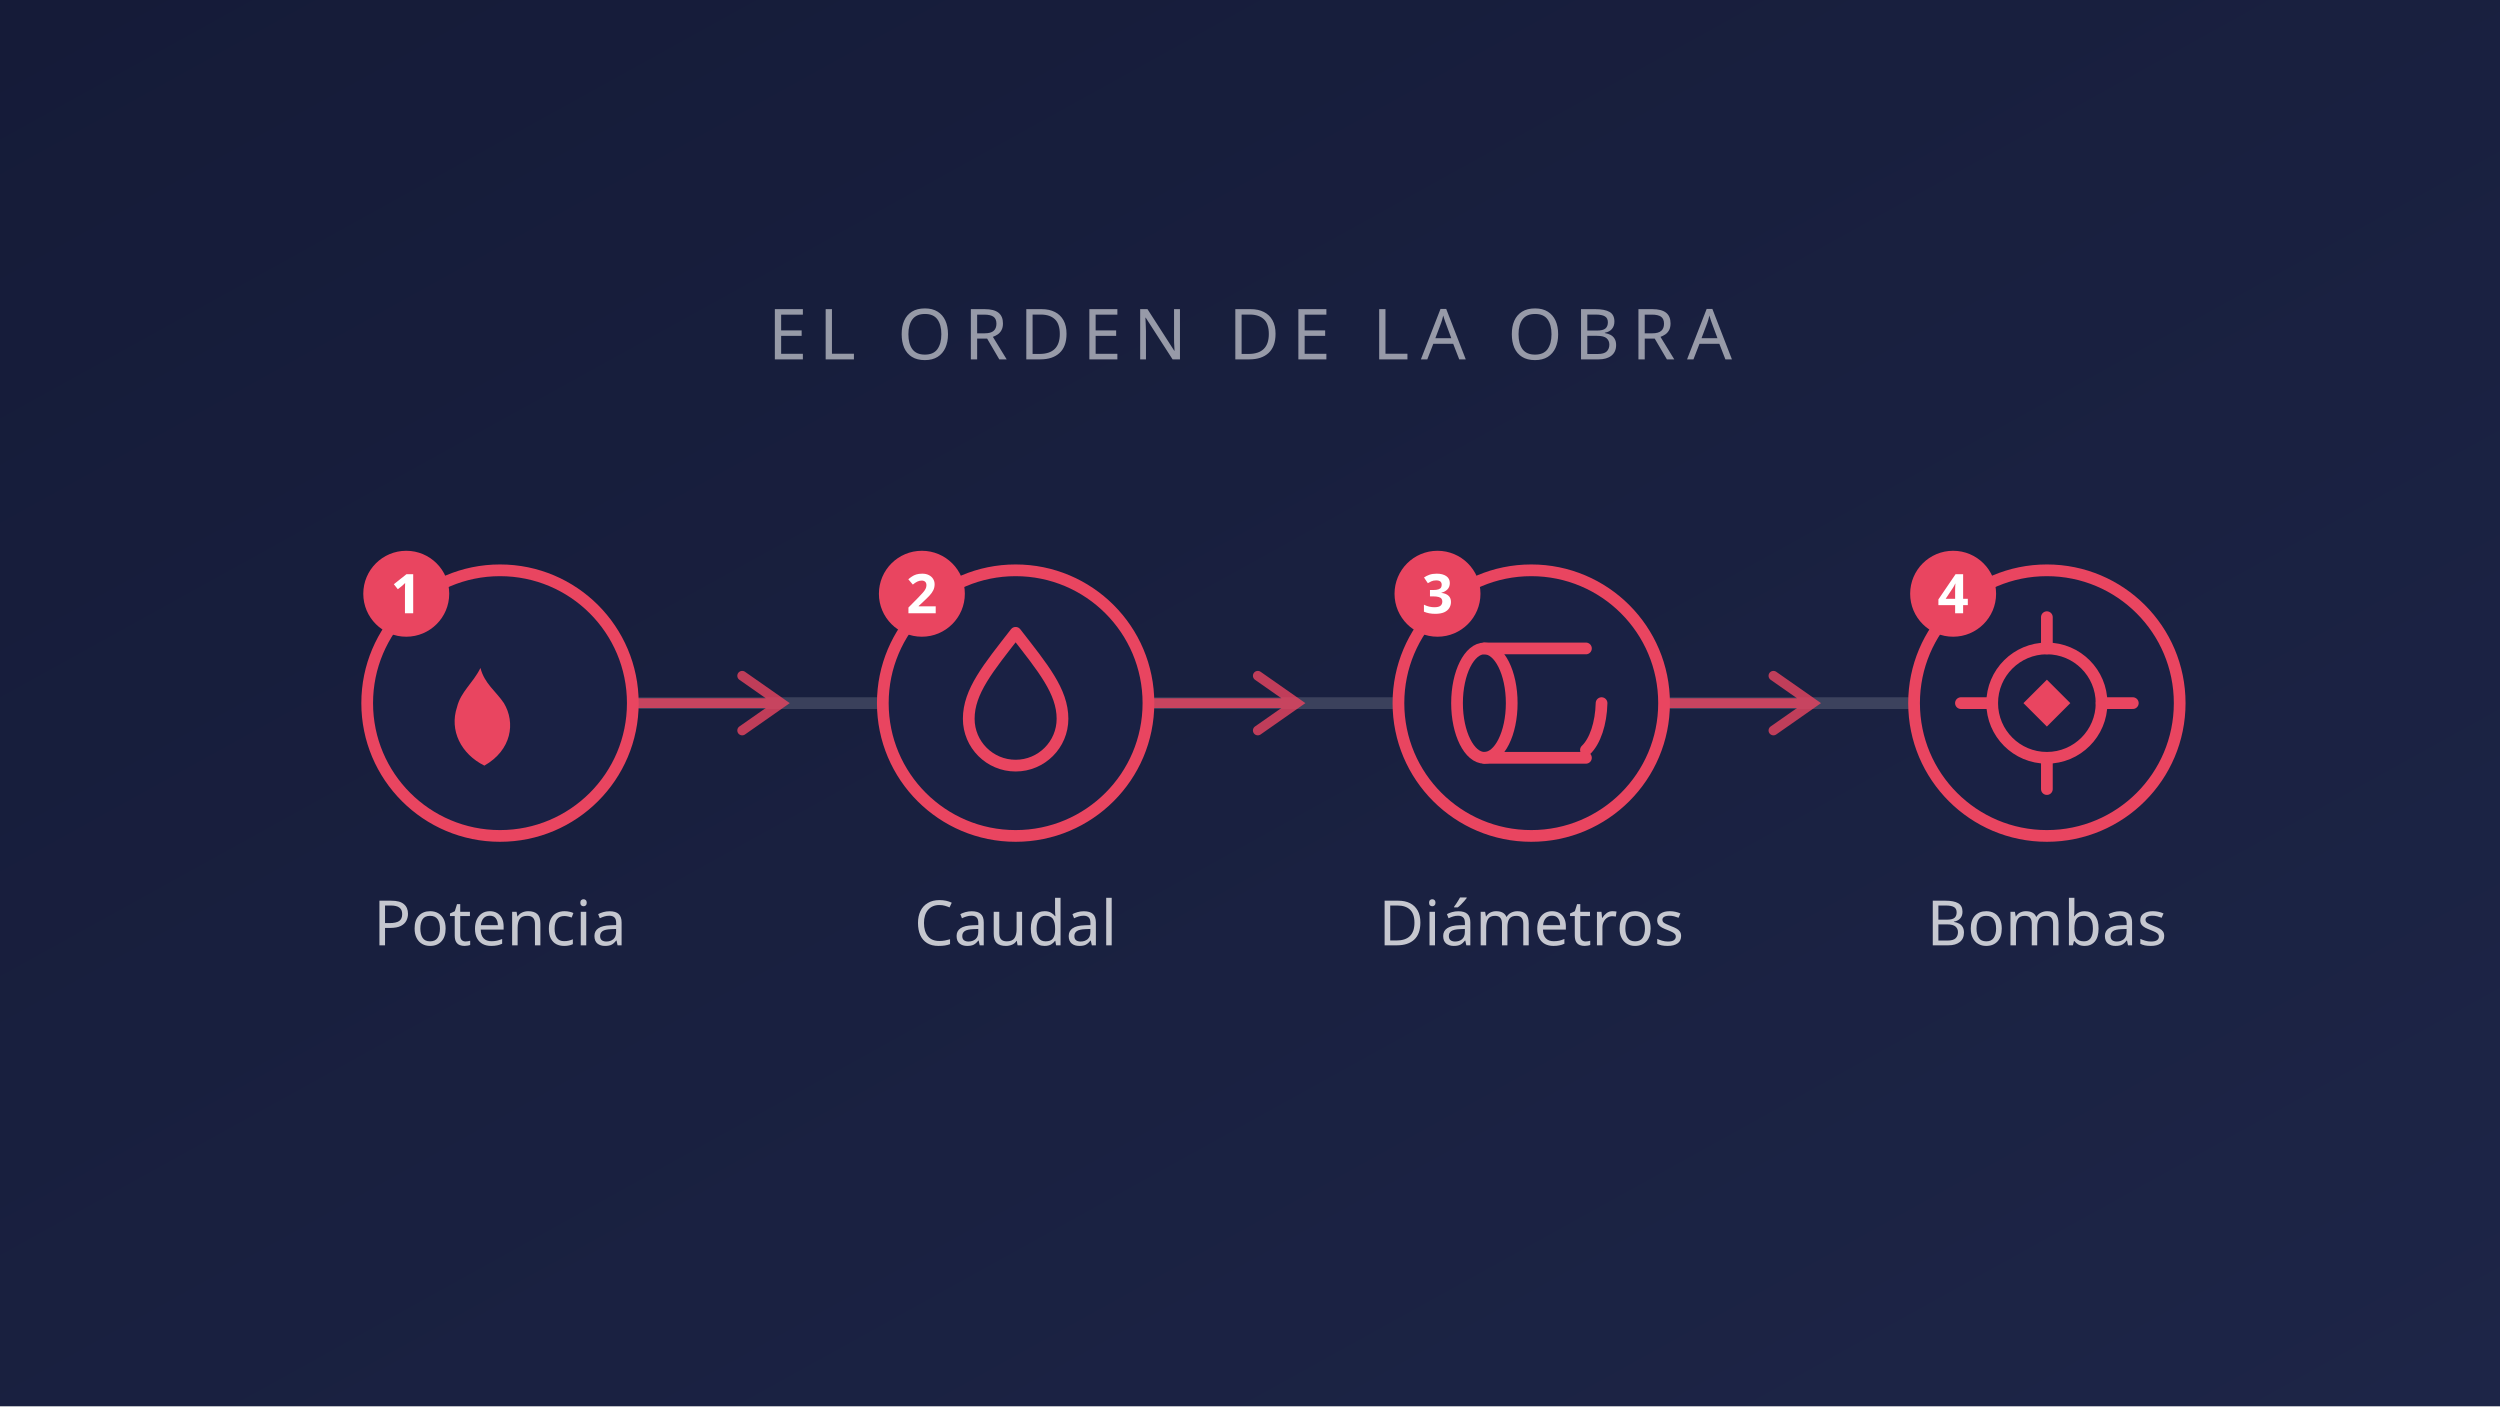
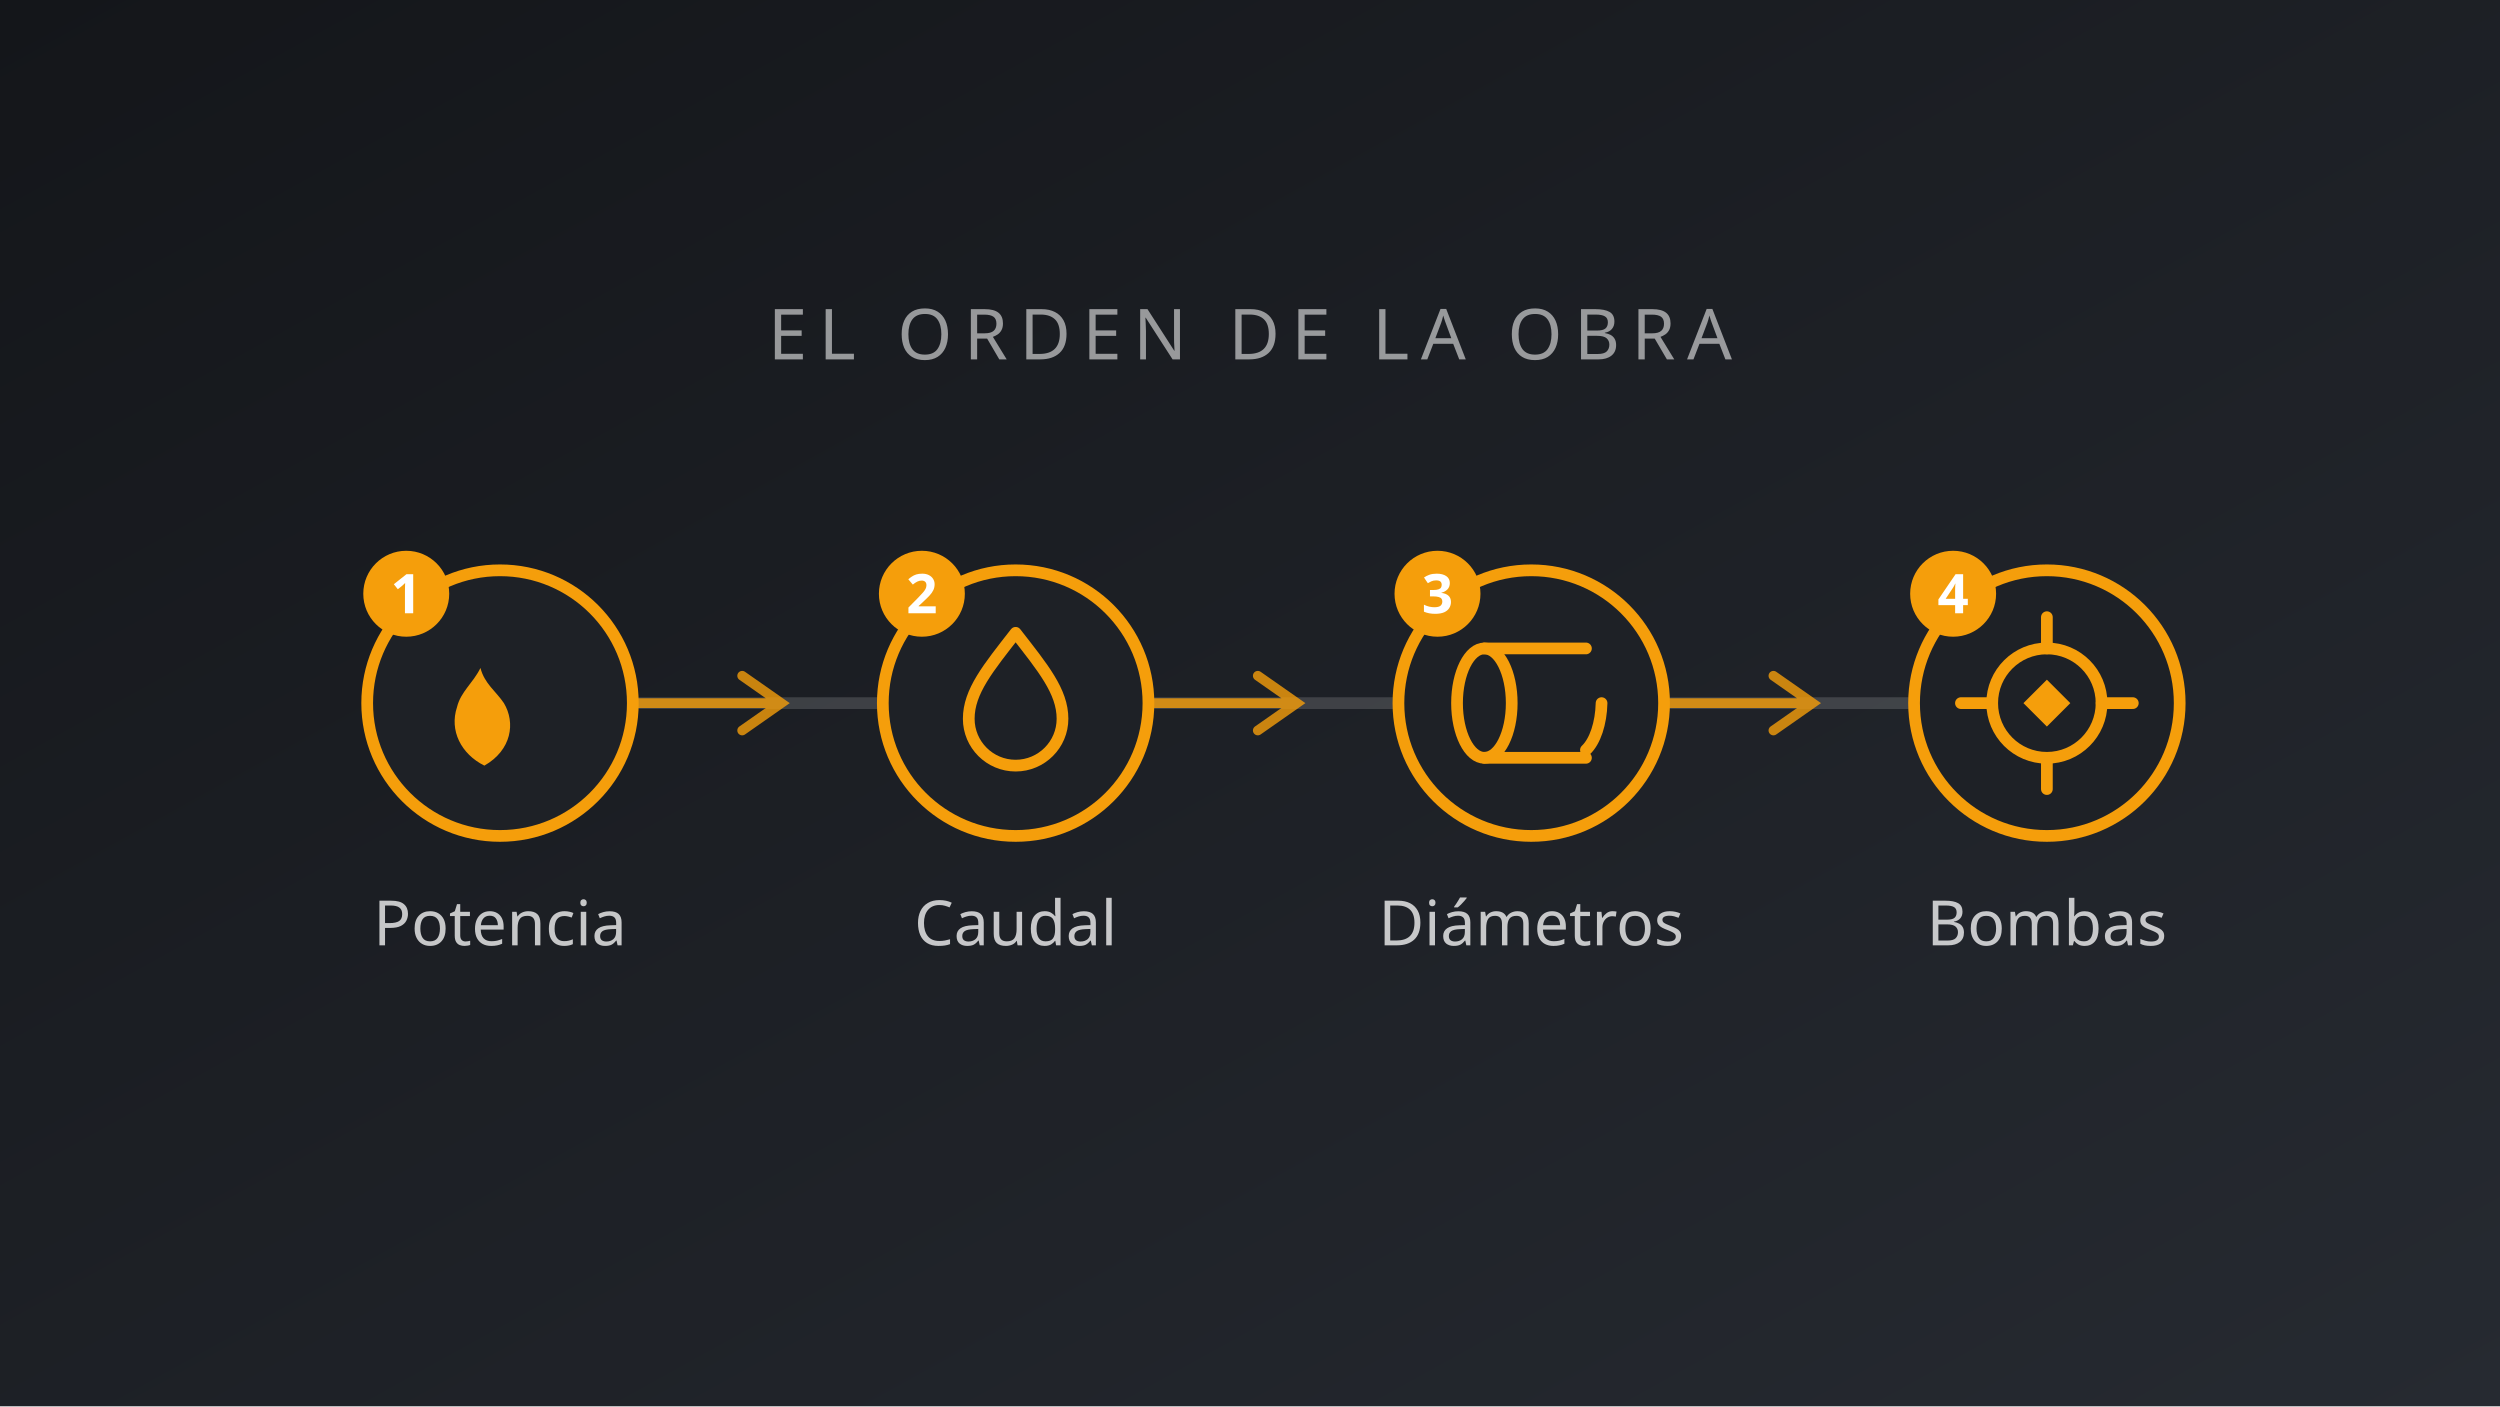
<svg xmlns="http://www.w3.org/2000/svg" viewBox="0 0 640 360" role="img" aria-label="El flujo de cálculo de la obra en cuatro pasos">
  <defs>
    <linearGradient id="bg2" x1="0" y1="0" x2="1" y2="1">
-       <stop offset="0" stop-color="#151b38" />
-       <stop offset="1" stop-color="#1d2547" />
+       <stop offset="0" stop-color="#14161a" />
+       <stop offset="1" stop-color="#262a31" />
    </linearGradient>
  </defs>
  <rect width="640" height="360" fill="url(#bg2)" />
  <path d="M100 180H540" fill="none" stroke="#ffffff" stroke-opacity="0.15" stroke-width="3" stroke-linecap="round" />
-   <g stroke="#e94560" stroke-width="2.5" stroke-linecap="round" fill="none" stroke-opacity="0.8">
+   <g stroke="#f59e0b" stroke-width="2.5" stroke-linecap="round" fill="none" stroke-opacity="0.8">
    <path d="M156 180h44m-10-7 10 7-10 7" />
    <path d="M288 180h44m-10-7 10 7-10 7" />
    <path d="M420 180h44m-10-7 10 7-10 7" />
  </g>
  <g>
-     <circle cx="128" cy="180" r="34" fill="#1a2144" stroke="#e94560" stroke-width="3" />
-     <path d="M124 196c-6-3-9-9-7-15 1-4 4-6 6-10 1 4 4 6 6 9 3 5 2 12-5 16z" fill="#e94560" />
+     <circle cx="128" cy="180" r="34" fill="#1e2126" stroke="#f59e0b" stroke-width="3" />
+     <path d="M124 196c-6-3-9-9-7-15 1-4 4-6 6-10 1 4 4 6 6 9 3 5 2 12-5 16z" fill="#f59e0b" />
    <text x="128" y="242" text-anchor="middle" font-family="system-ui, sans-serif" font-size="16" fill="#ffffff" fill-opacity="0.75">Potencia</text>
  </g>
  <g>
-     <circle cx="260" cy="180" r="34" fill="#1a2144" stroke="#e94560" stroke-width="3" />
-     <path d="M260 162c7 9 12 15 12 22a12 12 0 1 1-24 0c0-7 5-13 12-22z" fill="none" stroke="#e94560" stroke-width="3" stroke-linejoin="round" />
+     <circle cx="260" cy="180" r="34" fill="#1e2126" stroke="#f59e0b" stroke-width="3" />
+     <path d="M260 162c7 9 12 15 12 22a12 12 0 1 1-24 0c0-7 5-13 12-22z" fill="none" stroke="#f59e0b" stroke-width="3" stroke-linejoin="round" />
    <text x="260" y="242" text-anchor="middle" font-family="system-ui, sans-serif" font-size="16" fill="#ffffff" fill-opacity="0.75">Caudal</text>
  </g>
  <g>
-     <circle cx="392" cy="180" r="34" fill="#1a2144" stroke="#e94560" stroke-width="3" />
-     <ellipse cx="380" cy="180" rx="7" ry="14" fill="none" stroke="#e94560" stroke-width="3" />
-     <path d="M380 166h26m-26 28h26m4-14a7 14 0 0 1-4 12" fill="none" stroke="#e94560" stroke-width="3" stroke-linecap="round" />
+     <circle cx="392" cy="180" r="34" fill="#1e2126" stroke="#f59e0b" stroke-width="3" />
+     <ellipse cx="380" cy="180" rx="7" ry="14" fill="none" stroke="#f59e0b" stroke-width="3" />
+     <path d="M380 166h26m-26 28h26m4-14a7 14 0 0 1-4 12" fill="none" stroke="#f59e0b" stroke-width="3" stroke-linecap="round" />
    <text x="392" y="242" text-anchor="middle" font-family="system-ui, sans-serif" font-size="16" fill="#ffffff" fill-opacity="0.75">Diámetros</text>
  </g>
  <g>
-     <circle cx="524" cy="180" r="34" fill="#1a2144" stroke="#e94560" stroke-width="3" />
-     <circle cx="524" cy="180" r="14" fill="none" stroke="#e94560" stroke-width="3" />
-     <path d="M524 166v-8m0 44v-8m14-14h8m-44 0h8" stroke="#e94560" stroke-width="3" stroke-linecap="round" />
-     <path d="M524 174l6 6-6 6-6-6z" fill="#e94560" />
+     <circle cx="524" cy="180" r="34" fill="#1e2126" stroke="#f59e0b" stroke-width="3" />
+     <circle cx="524" cy="180" r="14" fill="none" stroke="#f59e0b" stroke-width="3" />
+     <path d="M524 166v-8m0 44v-8m14-14h8m-44 0h8" stroke="#f59e0b" stroke-width="3" stroke-linecap="round" />
+     <path d="M524 174l6 6-6 6-6-6z" fill="#f59e0b" />
    <text x="524" y="242" text-anchor="middle" font-family="system-ui, sans-serif" font-size="16" fill="#ffffff" fill-opacity="0.75">Bombas</text>
  </g>
  <g font-family="system-ui, sans-serif" font-size="14" font-weight="700" fill="#ffffff">
-     <circle cx="104" cy="152" r="11" fill="#e94560" />
+     <circle cx="104" cy="152" r="11" fill="#f59e0b" />
    <text x="104" y="157" text-anchor="middle">1</text>
-     <circle cx="236" cy="152" r="11" fill="#e94560" />
+     <circle cx="236" cy="152" r="11" fill="#f59e0b" />
    <text x="236" y="157" text-anchor="middle">2</text>
-     <circle cx="368" cy="152" r="11" fill="#e94560" />
+     <circle cx="368" cy="152" r="11" fill="#f59e0b" />
    <text x="368" y="157" text-anchor="middle">3</text>
-     <circle cx="500" cy="152" r="11" fill="#e94560" />
+     <circle cx="500" cy="152" r="11" fill="#f59e0b" />
    <text x="500" y="157" text-anchor="middle">4</text>
  </g>
  <text x="320" y="92" text-anchor="middle" font-family="system-ui, sans-serif" font-size="18" fill="#ffffff" fill-opacity="0.55" letter-spacing="3">EL ORDEN DE LA OBRA</text>
</svg>
